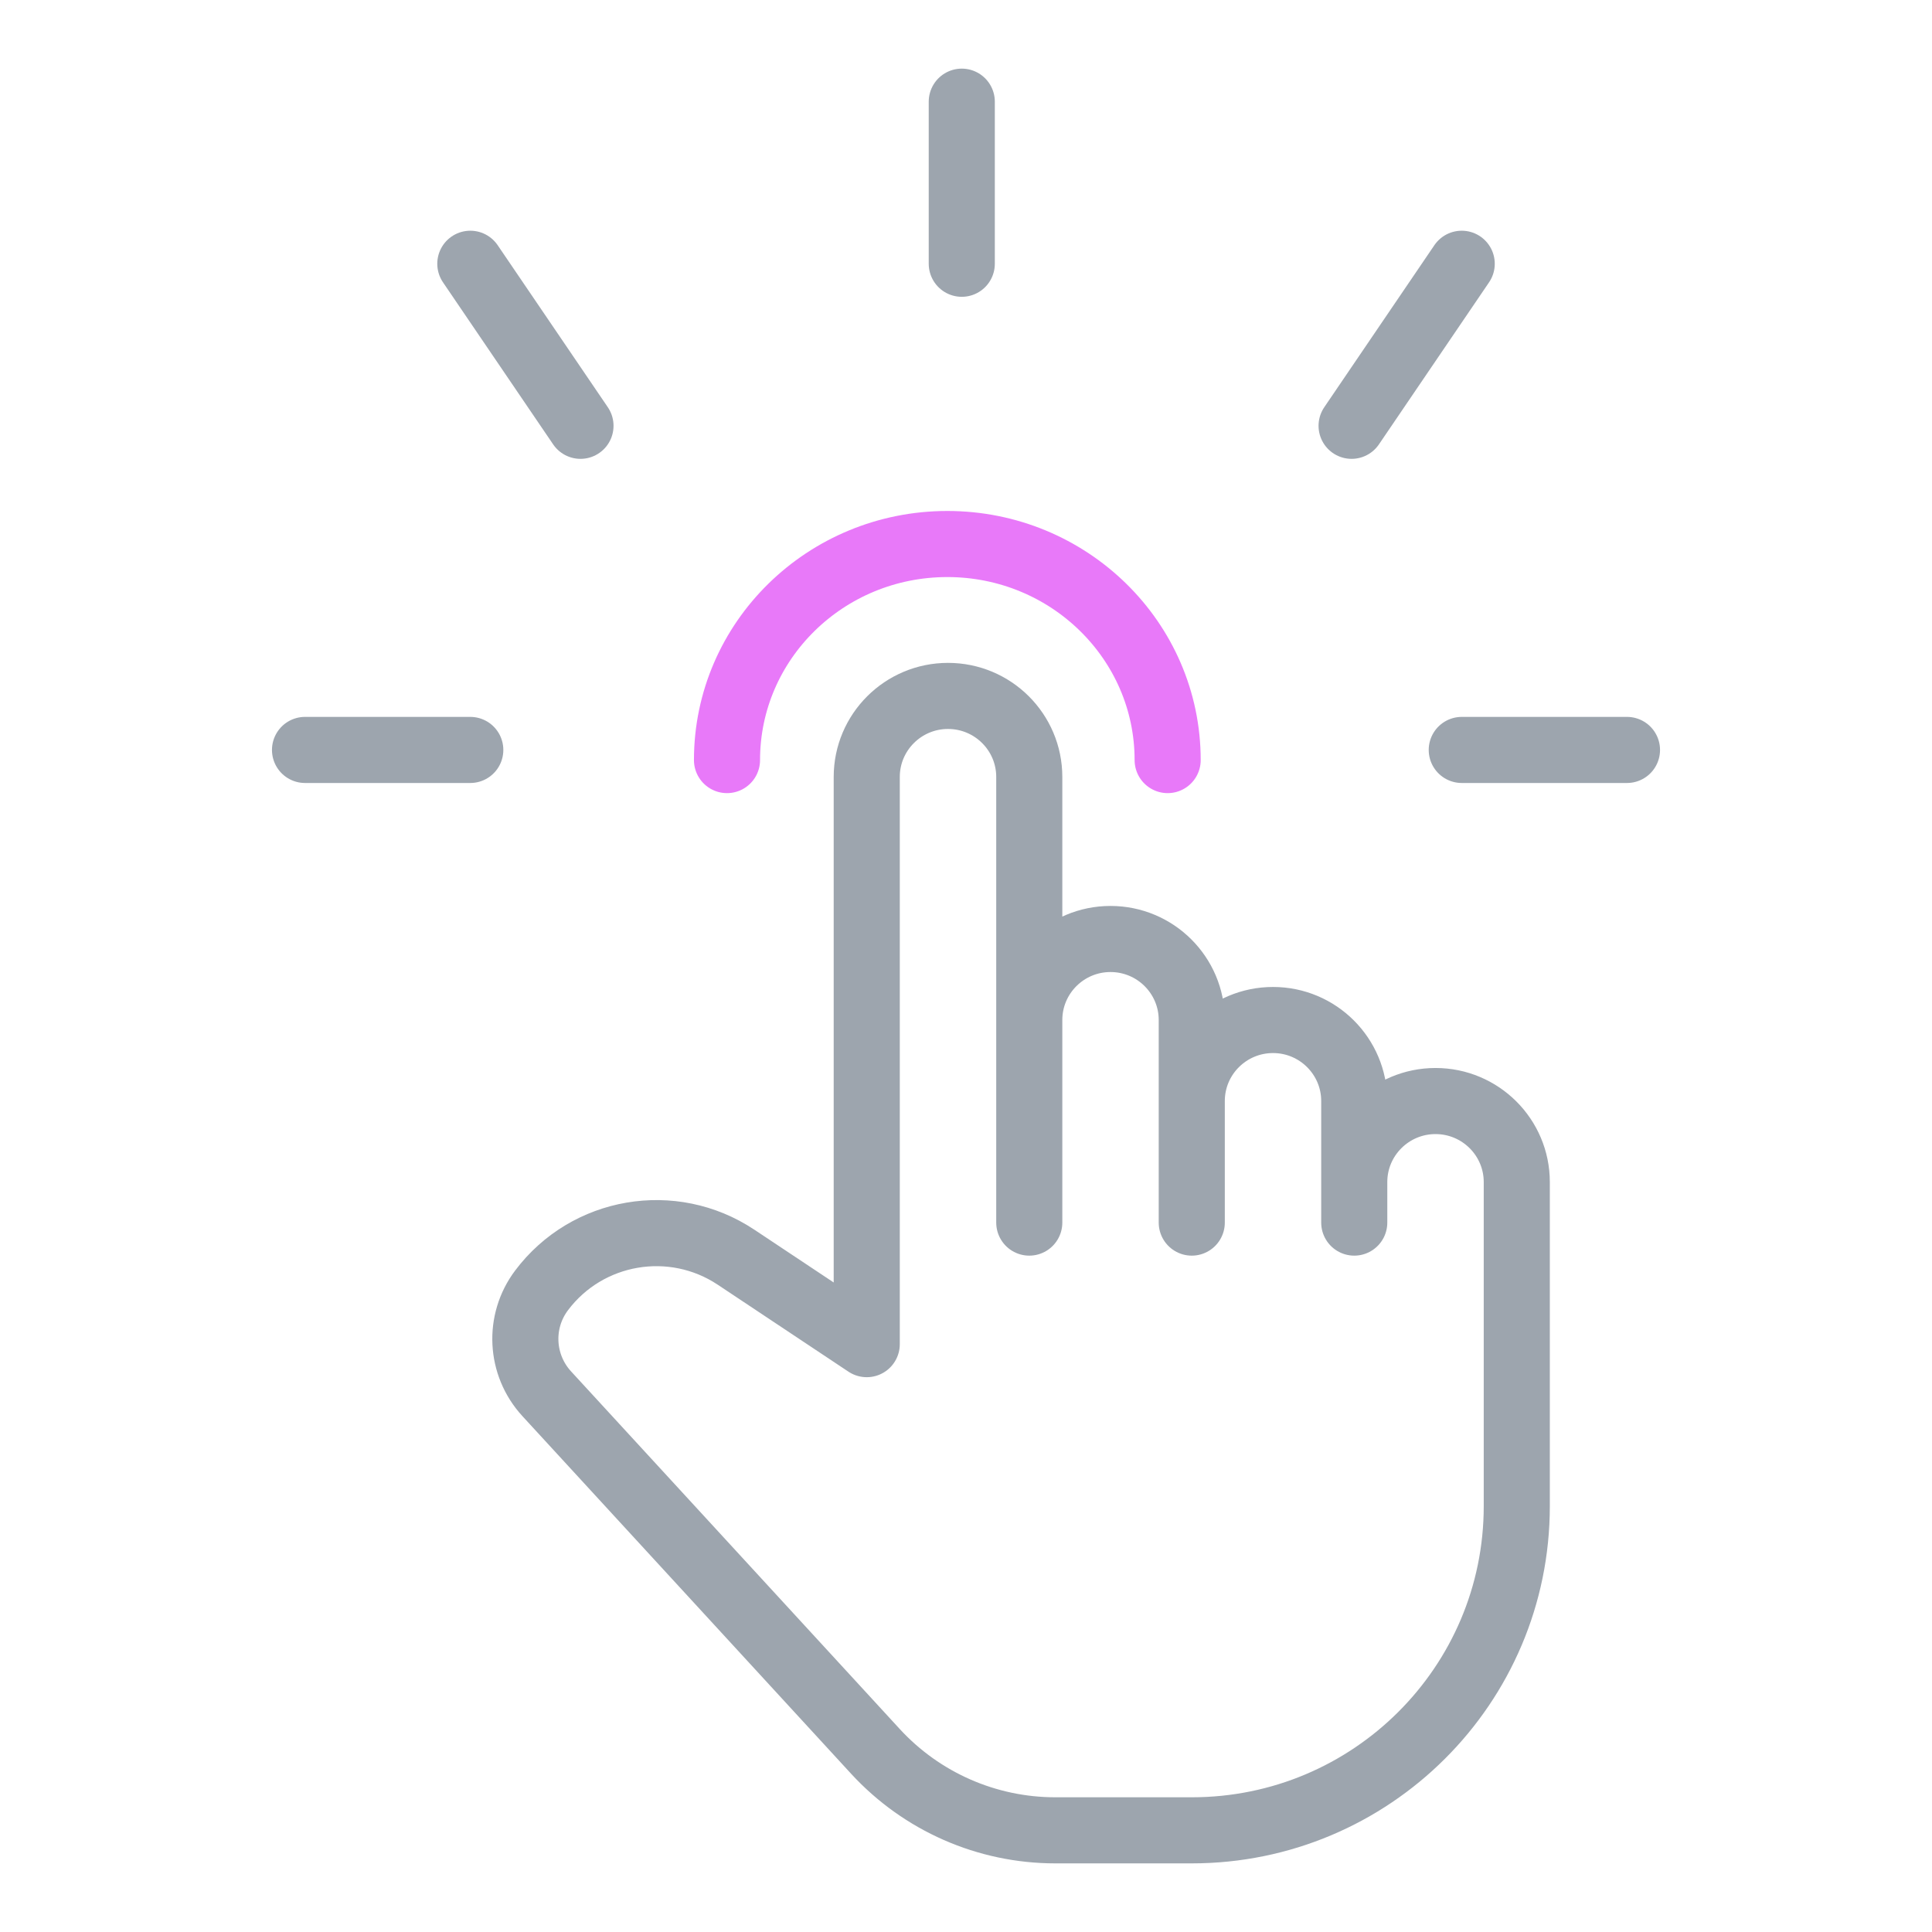
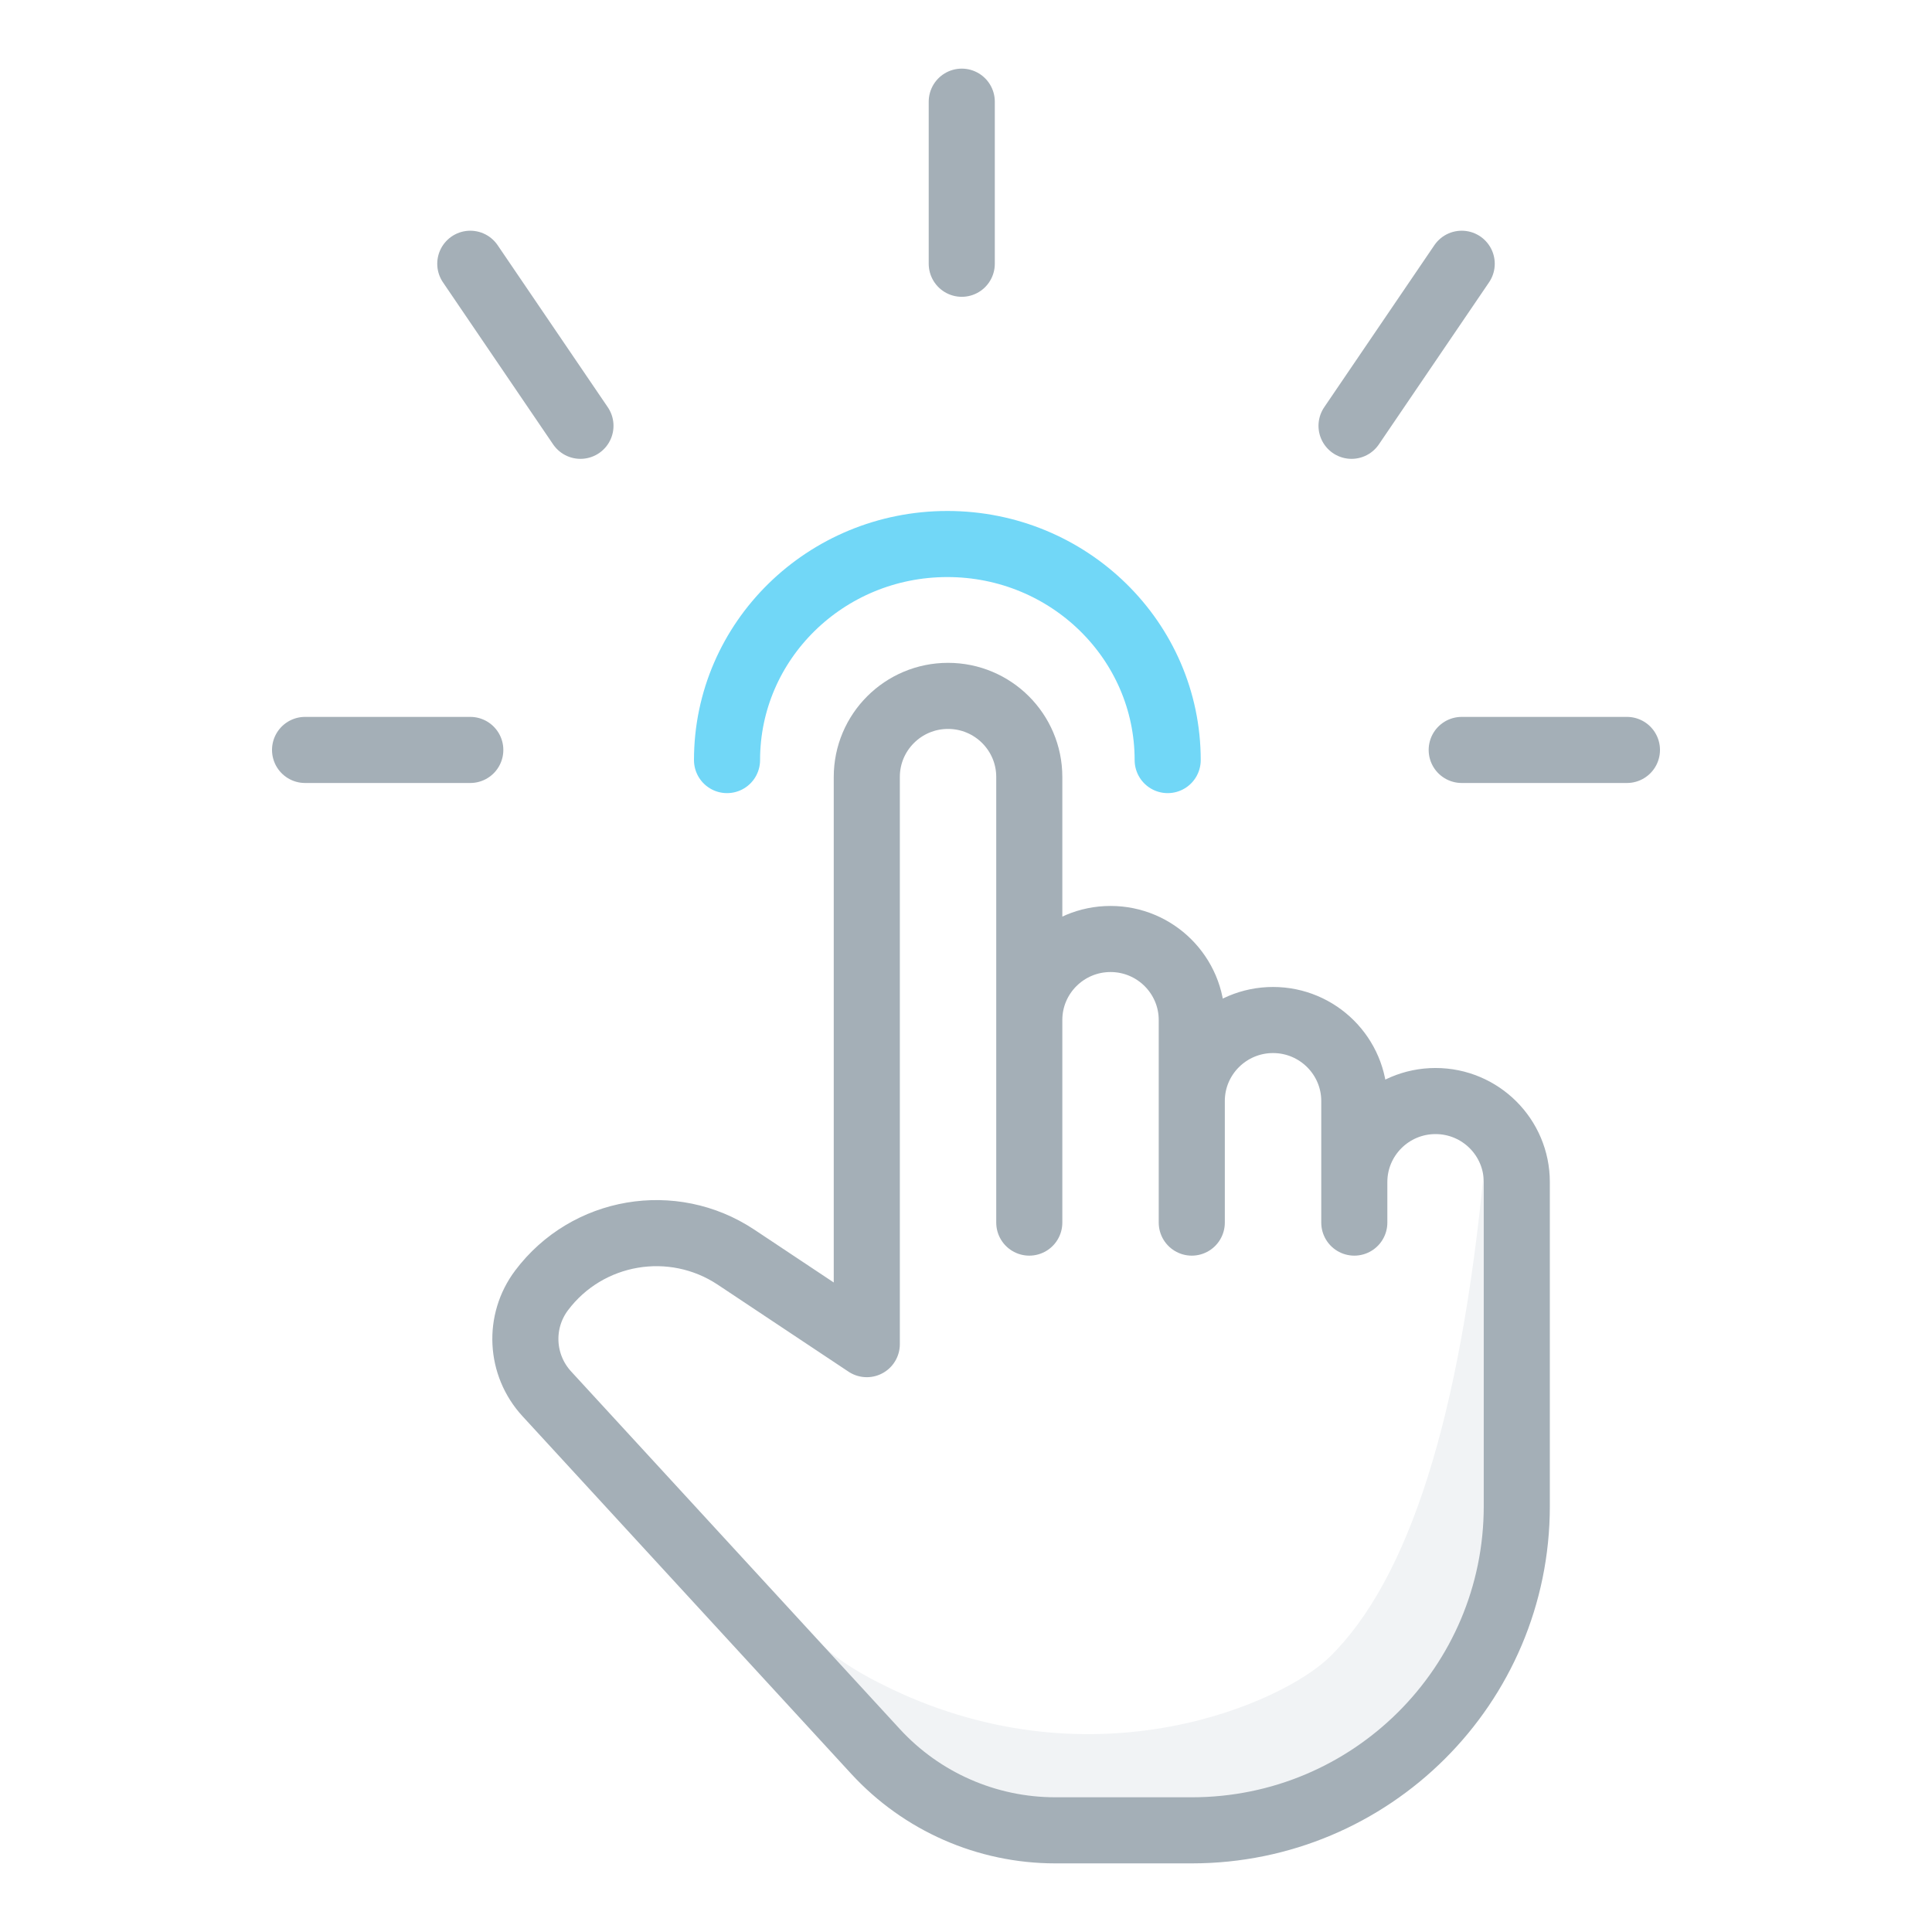
- <svg xmlns="http://www.w3.org/2000/svg" width="48" height="48" viewBox="0 0 48 48" fill="none">
-   <path d="M21.534 33.395L18.284 31.233C16.71 30.188 14.59 30.55 13.456 32.058C12.872 32.833 12.927 33.912 13.583 34.627L21.752 43.515C22.901 44.763 24.52 45.474 26.218 45.474H29.609C34.068 45.474 37.684 41.868 37.684 37.421V29.368C37.684 28.257 36.779 27.355 35.665 27.355C34.551 27.355 33.646 28.257 33.646 29.368V30.375V27.355C33.646 26.244 32.742 25.342 31.628 25.342C30.513 25.342 29.609 26.244 29.609 27.355V30.375V25.342C29.609 24.231 28.705 23.329 27.59 23.329C26.476 23.329 25.572 24.231 25.572 25.342V30.375V19.303C25.572 18.191 24.667 17.29 23.553 17.29C22.439 17.29 21.534 18.191 21.534 19.303V33.395" stroke="#9DA5AE" stroke-width="1.642" stroke-linecap="round" stroke-linejoin="round" />
-   <path d="M29.01 18.884C29.01 15.919 26.559 13.516 23.536 13.516C20.513 13.516 18.062 15.919 18.062 18.884" stroke="#E879F9" stroke-width="1.642" stroke-linecap="round" stroke-linejoin="round" />
-   <path d="M23.895 2.526V6.553" stroke="#9DA5AE" stroke-width="1.642" stroke-linecap="round" stroke-linejoin="round" />
-   <path d="M11.684 18.632H7.578" stroke="#9DA5AE" stroke-width="1.642" stroke-linecap="round" stroke-linejoin="round" />
-   <path d="M36.317 18.632H40.422" stroke="#9DA5AE" stroke-width="1.642" stroke-linecap="round" stroke-linejoin="round" />
-   <path d="M14.422 10.579L11.685 6.553" stroke="#9DA5AE" stroke-width="1.642" stroke-linecap="round" stroke-linejoin="round" />
-   <path d="M33.58 10.579L36.316 6.553" stroke="#9DA5AE" stroke-width="1.642" stroke-linecap="round" stroke-linejoin="round" />
+ <svg xmlns="http://www.w3.org/2000/svg" width="48px" height="48px" viewBox="0 0 48 48" version="1.1">
+   <g stroke="none" stroke-width="1" fill="none" fill-rule="evenodd">
+     <g transform="translate(12.63158, 16.42105)">
+       <path d="M7.644,24.275 C7.97,24.68 8.594,25.101 9.514,25.54 C14.599,27.963 19.25,25.881 20.41,24.74 C22.375,22.808 23.65,18.782 24.236,12.663 C25.326,20.21 24.609,25.058 22.082,27.207 C20.872,28.237 16.326,29.614 12.686,28.795 C11.139,28.447 9.458,26.941 7.644,24.275 Z" fill="#F1F3F5" />
+       <path d="M16.57,16.974 L19.82,14.812 C21.395,13.767 23.514,14.129 24.649,15.637 C25.232,16.412 25.178,17.491 24.522,18.206 L16.352,27.094 C15.204,28.342 13.585,29.053 11.887,29.053 L8.496,29.053 C4.036,29.053 0.421,25.447 0.421,21 L0.421,12.947 C0.421,11.836 1.325,10.934 2.44,10.934 C3.554,10.934 4.458,11.836 4.458,12.947 L4.458,13.954 L4.458,10.934 C4.458,9.823 5.363,8.921 6.477,8.921 C7.591,8.921 8.496,9.823 8.496,10.934 L8.496,13.954 L8.496,8.921 C8.496,7.81 9.4,6.908 10.514,6.908 C11.629,6.908 12.533,7.81 12.533,8.921 L12.533,13.954 L12.533,2.882 C12.533,1.77 13.437,0.868 14.552,0.868 C15.666,0.868 16.57,1.77 16.57,2.882 L16.57,16.974" stroke="#A4AFB7" stroke-width="1.642" stroke-linecap="round" stroke-linejoin="round" transform="translate(12.73684, 14.96053) scale(-1, 1) translate(-12.73684, -14.96053) " />
+     </g>
+     <path d="M18.063,18.884 C18.063,15.919 20.514,13.516 23.537,13.516 C26.56,13.516 29.011,15.919 29.011,18.884" stroke="#71D7F7" stroke-width="1.642" stroke-linecap="round" stroke-linejoin="round" transform="translate(23.53684, 16.2) scale(-1, 1) translate(-23.53684, -16.2) " />
+     <path d="M21.158,2.526 L21.158,6.553" stroke="#A4AFB7" stroke-width="1.642" stroke-linecap="round" stroke-linejoin="round" transform="translate(22.52632, 4.539474) scale(-1, 1) translate(-22.52632, -4.539474) " />
+     <path d="M7.579,18.632 L11.684,18.632" stroke="#A4AFB7" stroke-width="1.642" stroke-linecap="round" stroke-linejoin="round" transform="translate(9.631579, 19.97368) scale(-1, 1) translate(-9.631579, -19.97368) " />
+     <path d="M40.421,18.632 L36.316,18.632" stroke="#A4AFB7" stroke-width="1.642" stroke-linecap="round" stroke-linejoin="round" transform="translate(38.36842, 19.97368) scale(-1, 1) translate(-38.36842, -19.97368) " />
+     <path d="M11.684,10.579 L14.421,6.553" stroke="#A4AFB7" stroke-width="1.642" stroke-linecap="round" stroke-linejoin="round" transform="translate(13.05263, 8.565789) scale(-1, 1) translate(-13.05263, -8.565789) " />
+     <path d="M36.316,10.579 L33.579,6.553" stroke="#A4AFB7" stroke-width="1.642" stroke-linecap="round" stroke-linejoin="round" transform="translate(34.94737, 8.565789) scale(-1, 1) translate(-34.94737, -8.565789) " />
+   </g>
</svg>
